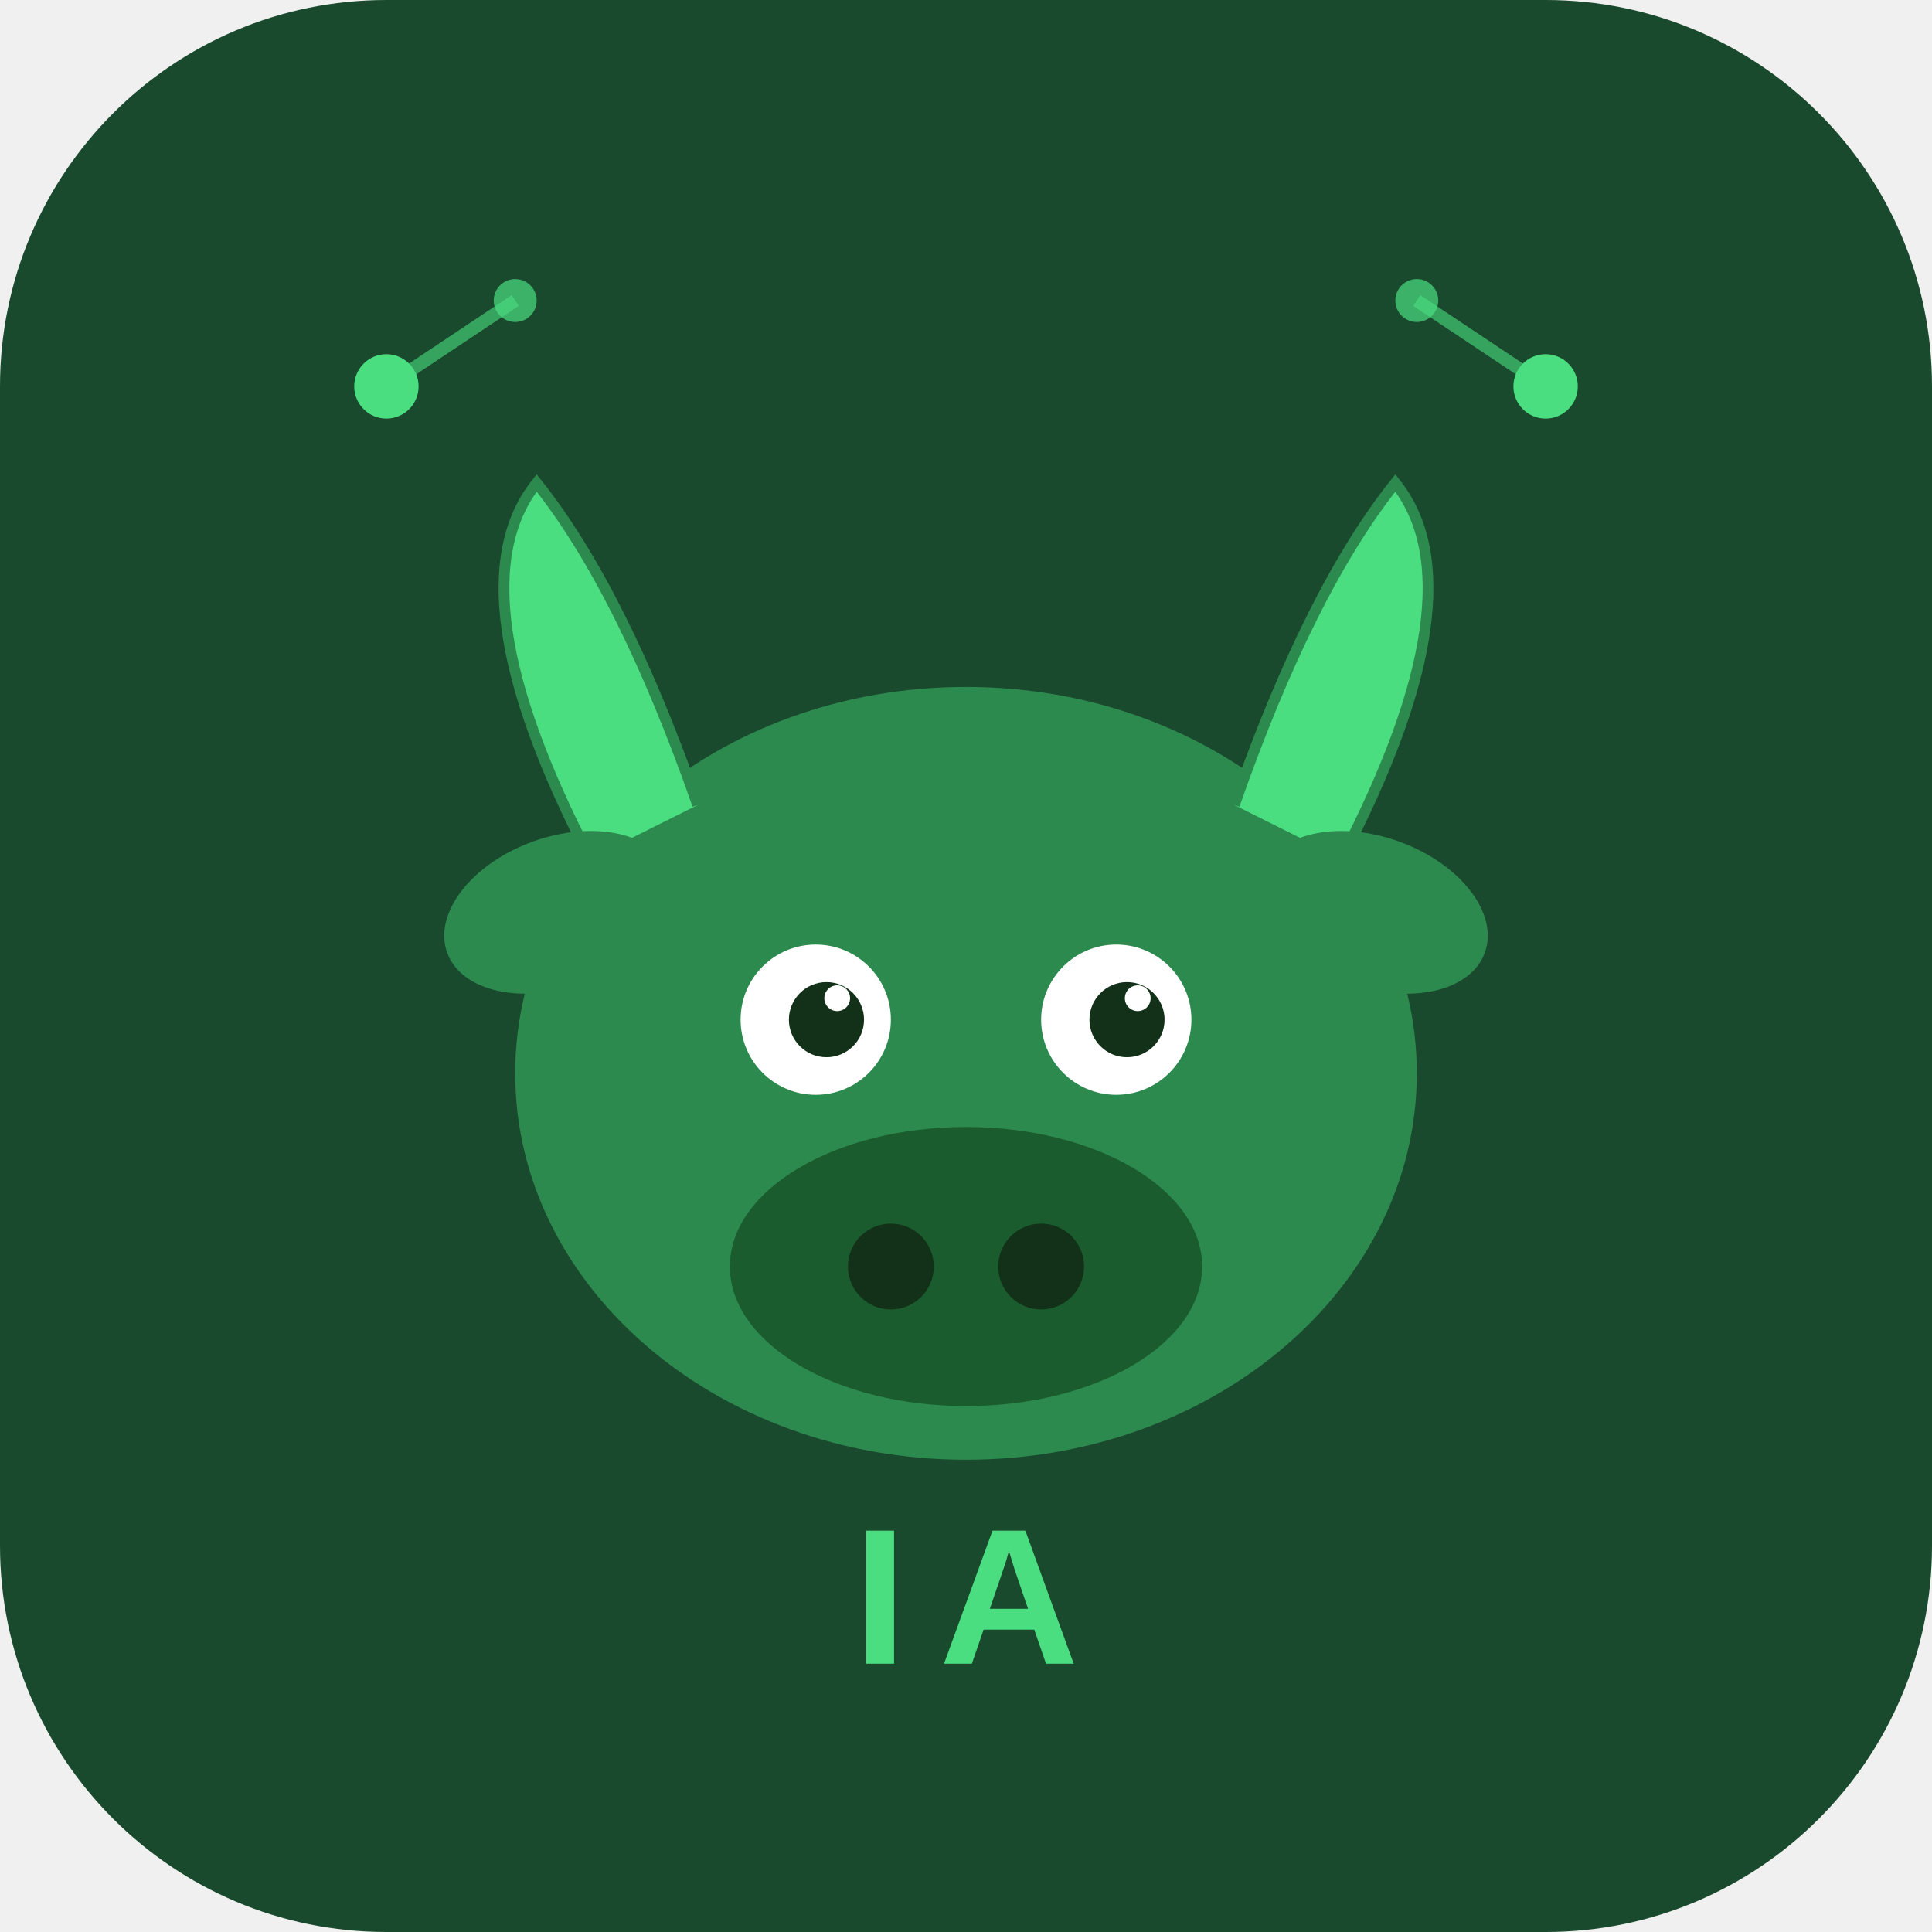
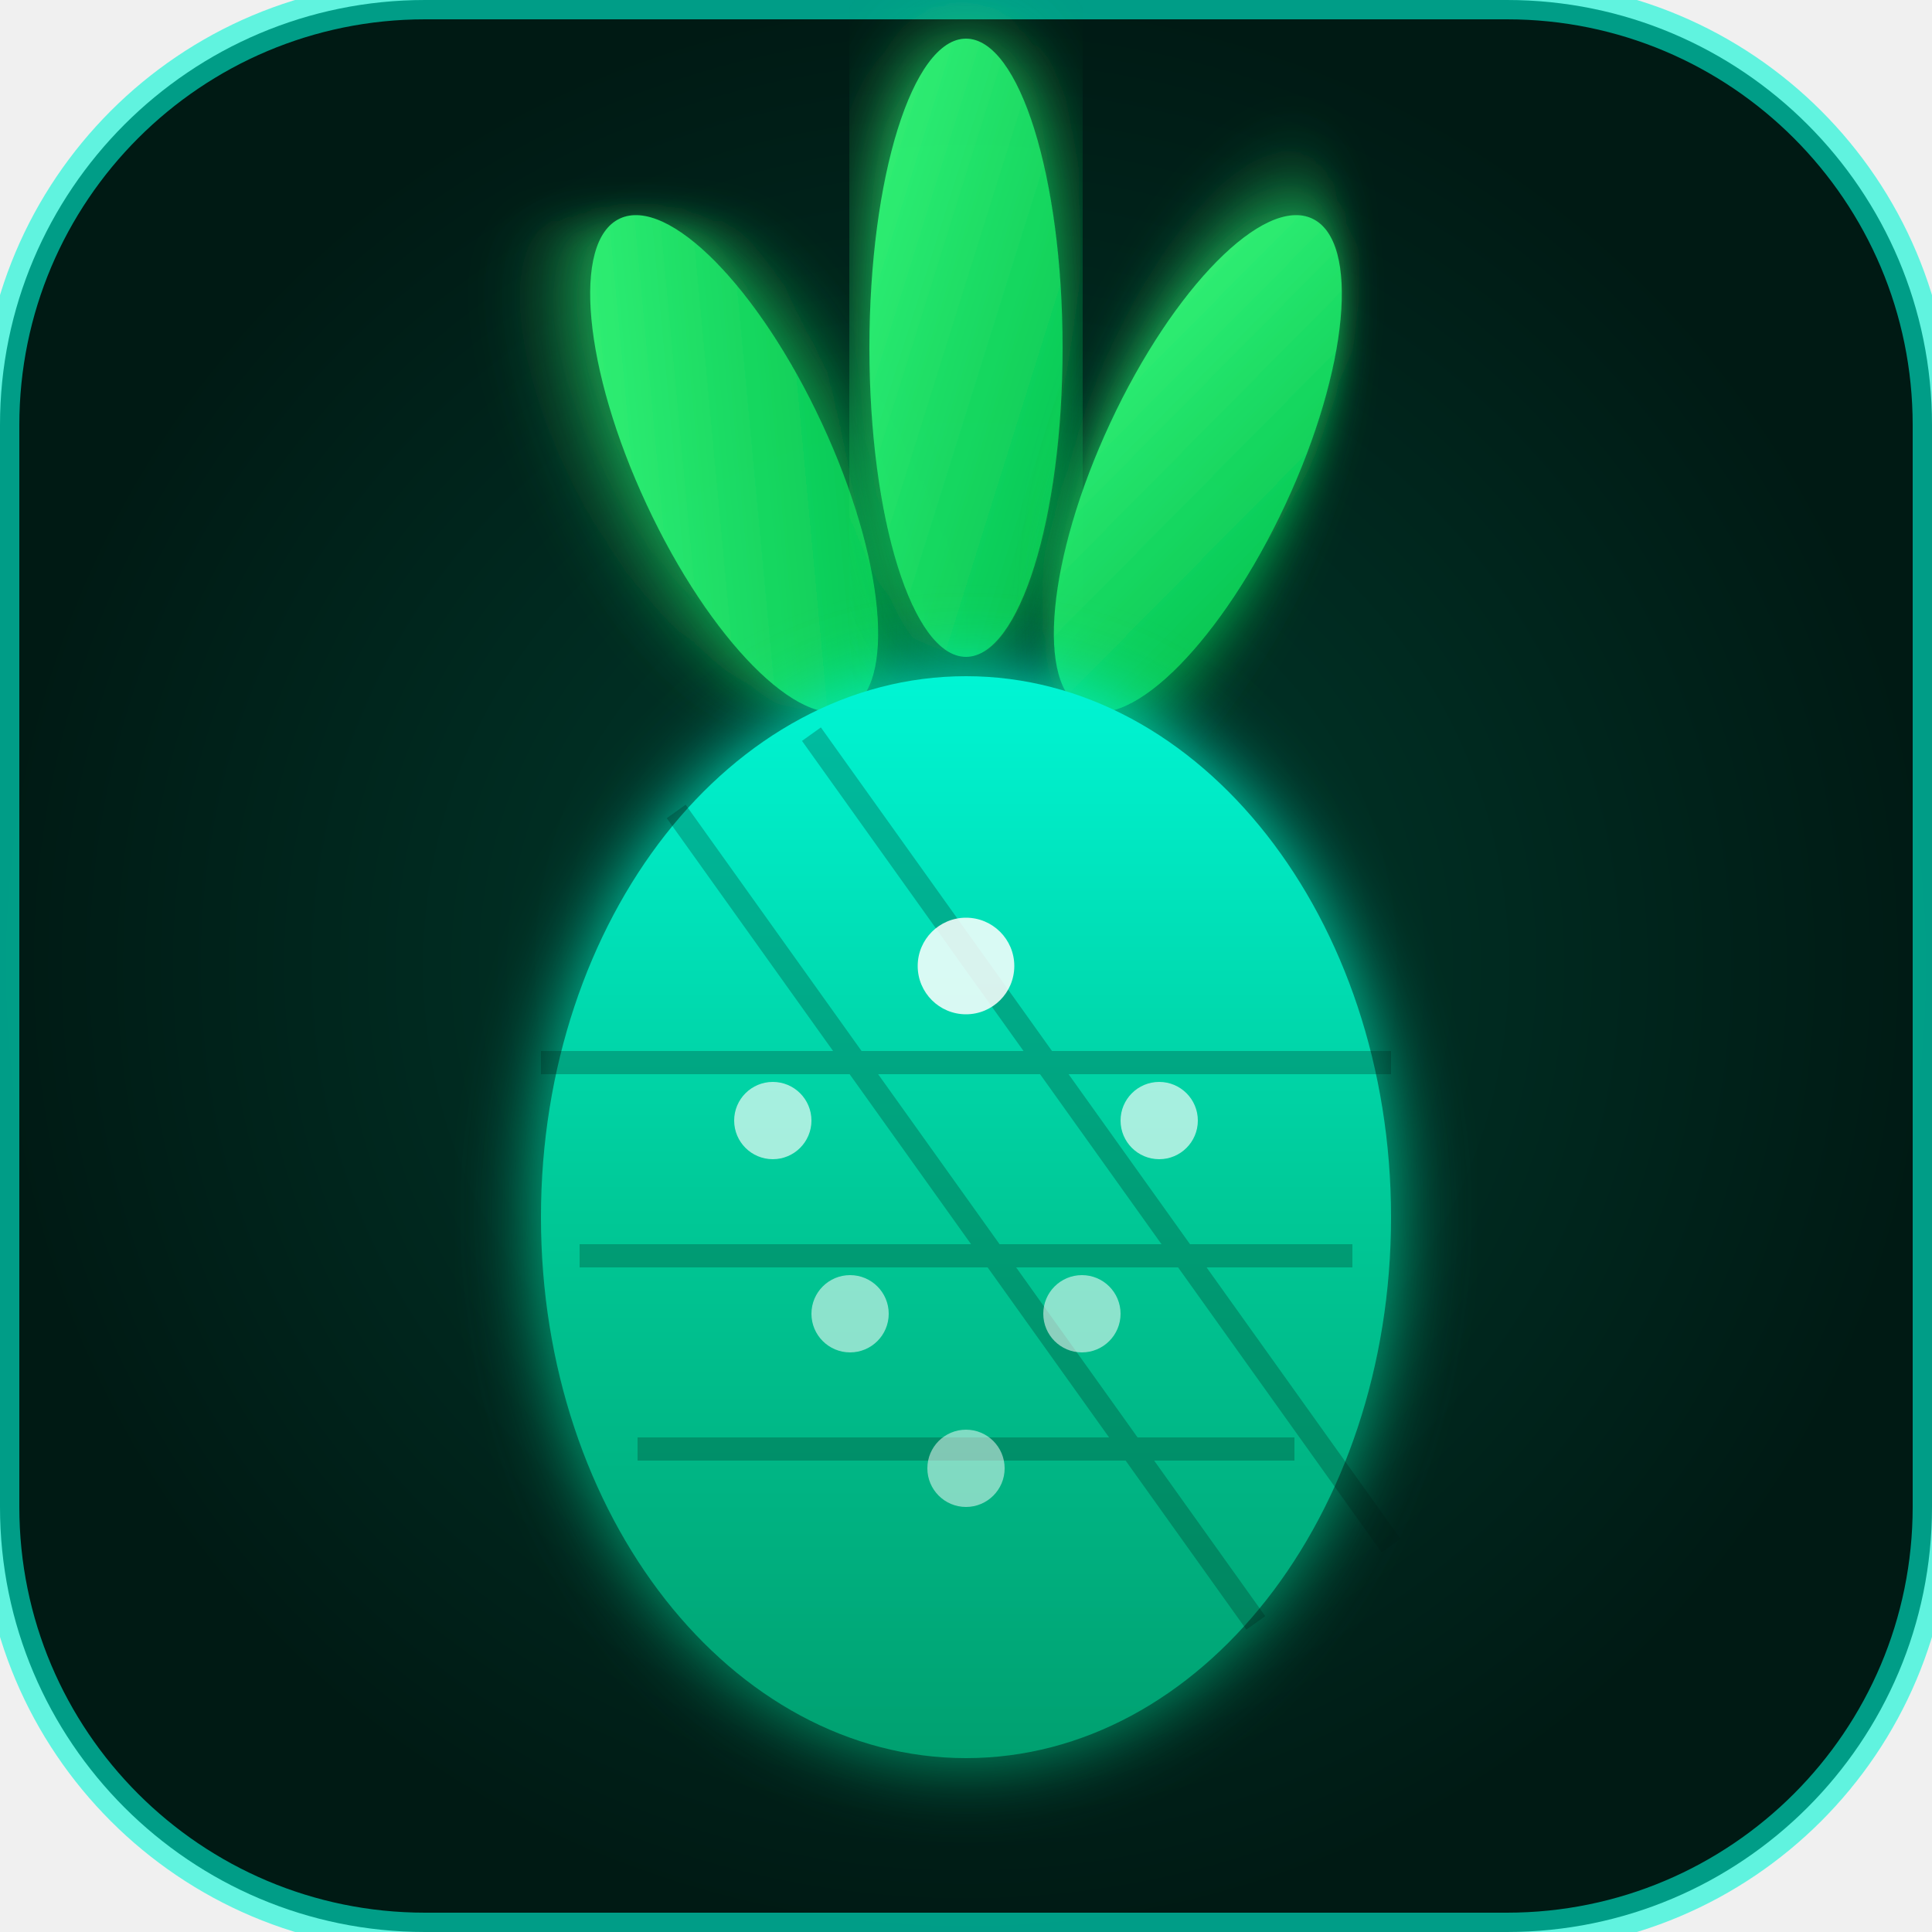
- <svg xmlns="http://www.w3.org/2000/svg" width="180" height="180" viewBox="0 0 180 180" fill="none">
-   <rect width="180" height="180" rx="36" fill="#1a4a2e" />
-   <ellipse cx="90" cy="100" rx="42" ry="36" fill="#2d8a4e" />
-   <ellipse cx="90" cy="118" rx="22" ry="13" fill="#1a5c2e" />
-   <circle cx="83" cy="118" r="4" fill="#123118" />
-   <circle cx="97" cy="118" r="4" fill="#123118" />
-   <circle cx="76" cy="95" r="7" fill="white" />
-   <circle cx="104" cy="95" r="7" fill="white" />
-   <circle cx="77" cy="95" r="3.5" fill="#123118" />
-   <circle cx="105" cy="95" r="3.5" fill="#123118" />
-   <circle cx="78" cy="93" r="1.2" fill="white" />
-   <circle cx="106" cy="93" r="1.2" fill="white" />
-   <path d="M55 80 Q42 55 50 45 Q58 55 65 75" fill="#4ade80" stroke="#2d8a4e" stroke-width="1" />
-   <path d="M125 80 Q138 55 130 45 Q122 55 115 75" fill="#4ade80" stroke="#2d8a4e" stroke-width="1" />
-   <ellipse cx="52" cy="85" rx="11" ry="7" fill="#2d8a4e" transform="rotate(-20 52 85)" />
-   <ellipse cx="128" cy="85" rx="11" ry="7" fill="#2d8a4e" transform="rotate(20 128 85)" />
-   <circle cx="36" cy="36" r="3" fill="#4ade80" />
-   <circle cx="48" cy="28" r="2" fill="#4ade80" opacity="0.7" />
-   <line x1="36" y1="36" x2="48" y2="28" stroke="#4ade80" stroke-width="1.2" opacity="0.6" />
-   <circle cx="144" cy="36" r="3" fill="#4ade80" />
-   <circle cx="132" cy="28" r="2" fill="#4ade80" opacity="0.7" />
-   <line x1="144" y1="36" x2="132" y2="28" stroke="#4ade80" stroke-width="1.2" opacity="0.6" />
-   <text x="90" y="155" font-family="Arial" font-weight="700" font-size="18" fill="#4ade80" text-anchor="middle" letter-spacing="3">IA</text>
+ <svg xmlns="http://www.w3.org/2000/svg" viewBox="0 0 100 100" width="100" height="100">
+   <defs>
+     <radialGradient id="bgGrad" cx="50%" cy="50%" r="50%">
+       <stop offset="0%" stop-color="#003d2e" />
+       <stop offset="100%" stop-color="#001a14" />
+     </radialGradient>
+     <linearGradient id="bodyGrad" x1="0" y1="0" x2="0" y2="1">
+       <stop offset="0%" stop-color="#00f5d4" />
+       <stop offset="50%" stop-color="#00c896" />
+       <stop offset="100%" stop-color="#00a070" />
+     </linearGradient>
+     <linearGradient id="leafGrad" x1="0" y1="0" x2="1" y2="1">
+       <stop offset="0%" stop-color="#39ff7e" />
+       <stop offset="100%" stop-color="#00c850" />
+     </linearGradient>
+     <filter id="glow">
+       <feGaussianBlur stdDeviation="2" result="blur" />
+       <feMerge>
+         <feMergeNode in="blur" />
+         <feMergeNode in="SourceGraphic" />
+       </feMerge>
+     </filter>
+   </defs>
+   <rect width="100" height="100" rx="22" fill="url(#bgGrad)" />
+   <rect width="100" height="100" rx="22" fill="none" stroke="#00f5d4" stroke-width="2" opacity="0.6" />
+   <ellipse cx="38" cy="24" rx="5" ry="14" fill="url(#leafGrad)" transform="rotate(-25 38 24)" filter="url(#glow)" opacity="0.95" />
+   <ellipse cx="50" cy="18" rx="5" ry="16" fill="url(#leafGrad)" filter="url(#glow)" opacity="0.95" />
+   <ellipse cx="62" cy="24" rx="5" ry="14" fill="url(#leafGrad)" transform="rotate(25 62 24)" filter="url(#glow)" opacity="0.95" />
+   <ellipse cx="50" cy="63" rx="22" ry="28" fill="url(#bodyGrad)" filter="url(#glow)" />
+   <g opacity="0.25" stroke="#001a14" stroke-width="1.2" fill="none">
+     <line x1="35" y1="42" x2="65" y2="84" />
+     <line x1="42" y1="38" x2="72" y2="80" />
+     <line x1="28" y1="55" x2="72" y2="55" />
+     <line x1="30" y1="65" x2="70" y2="65" />
+     <line x1="33" y1="75" x2="67" y2="75" />
+   </g>
+   <circle cx="50" cy="50" r="2.5" fill="#fff" opacity="0.85" />
+   <circle cx="40" cy="58" r="2" fill="#fff" opacity="0.65" />
+   <circle cx="60" cy="58" r="2" fill="#fff" opacity="0.65" />
+   <circle cx="44" cy="68" r="2" fill="#fff" opacity="0.55" />
+   <circle cx="56" cy="68" r="2" fill="#fff" opacity="0.55" />
+   <circle cx="50" cy="76" r="2" fill="#fff" opacity="0.5" />
</svg>
